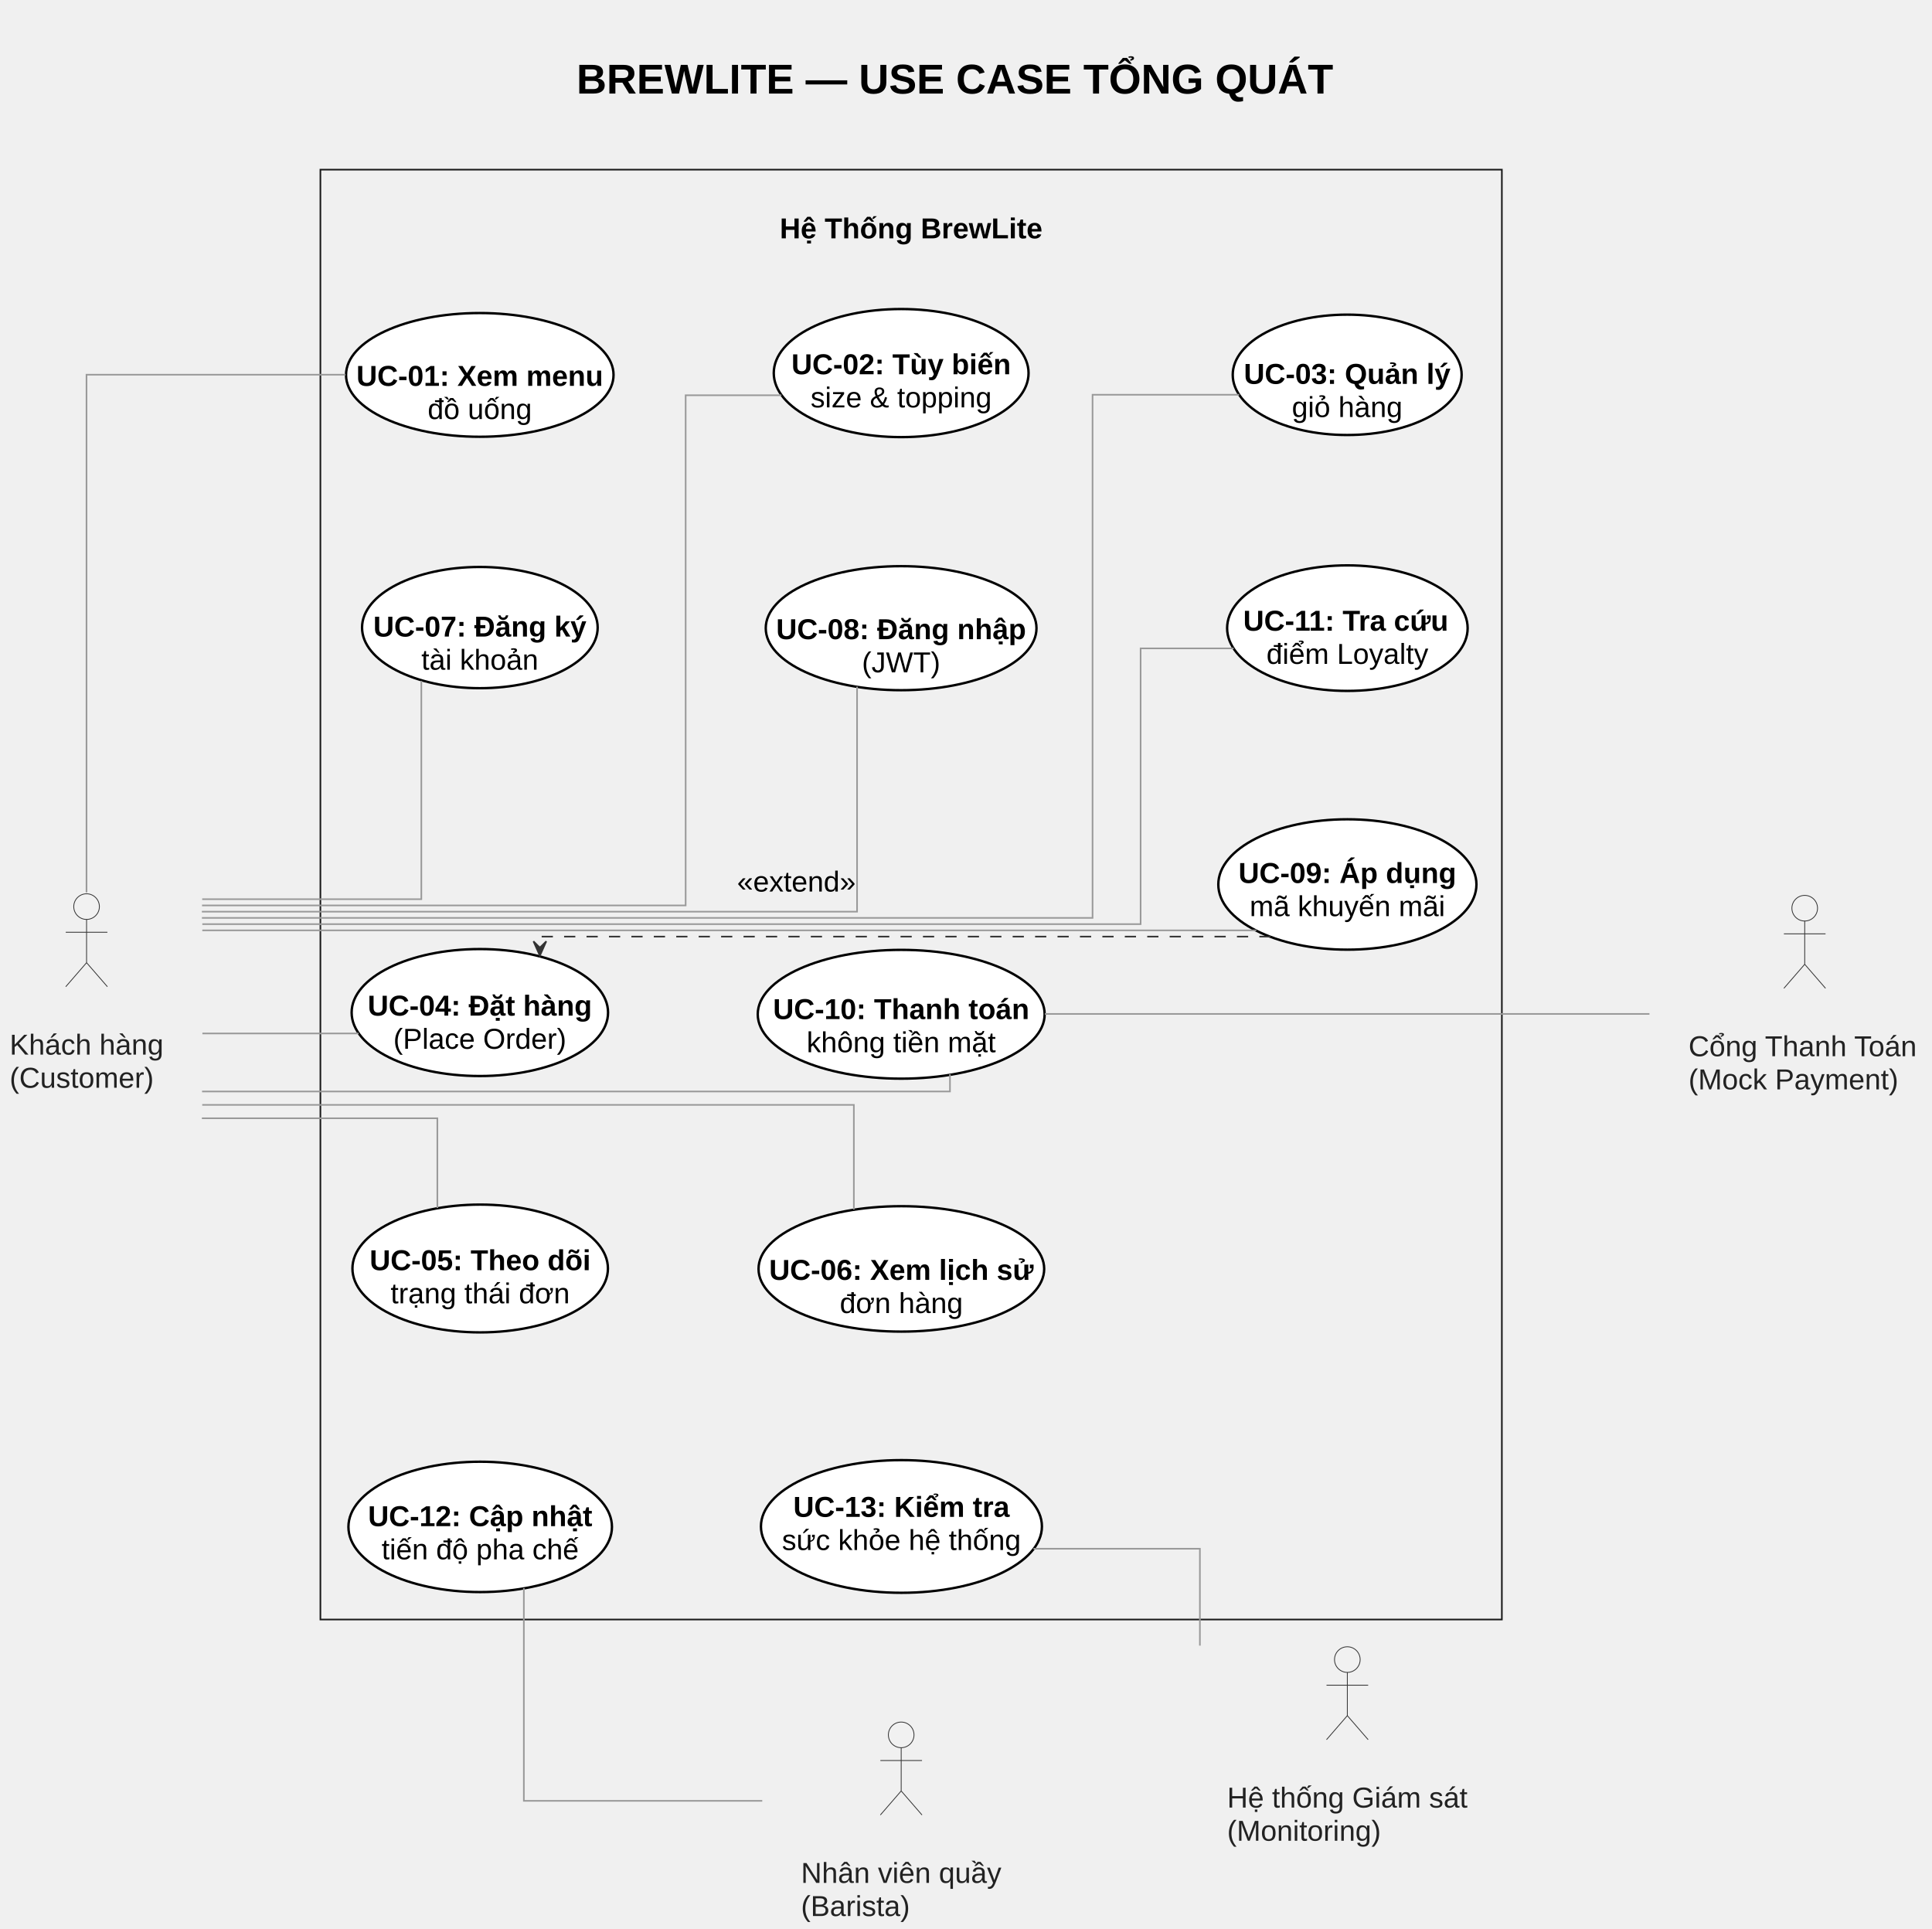
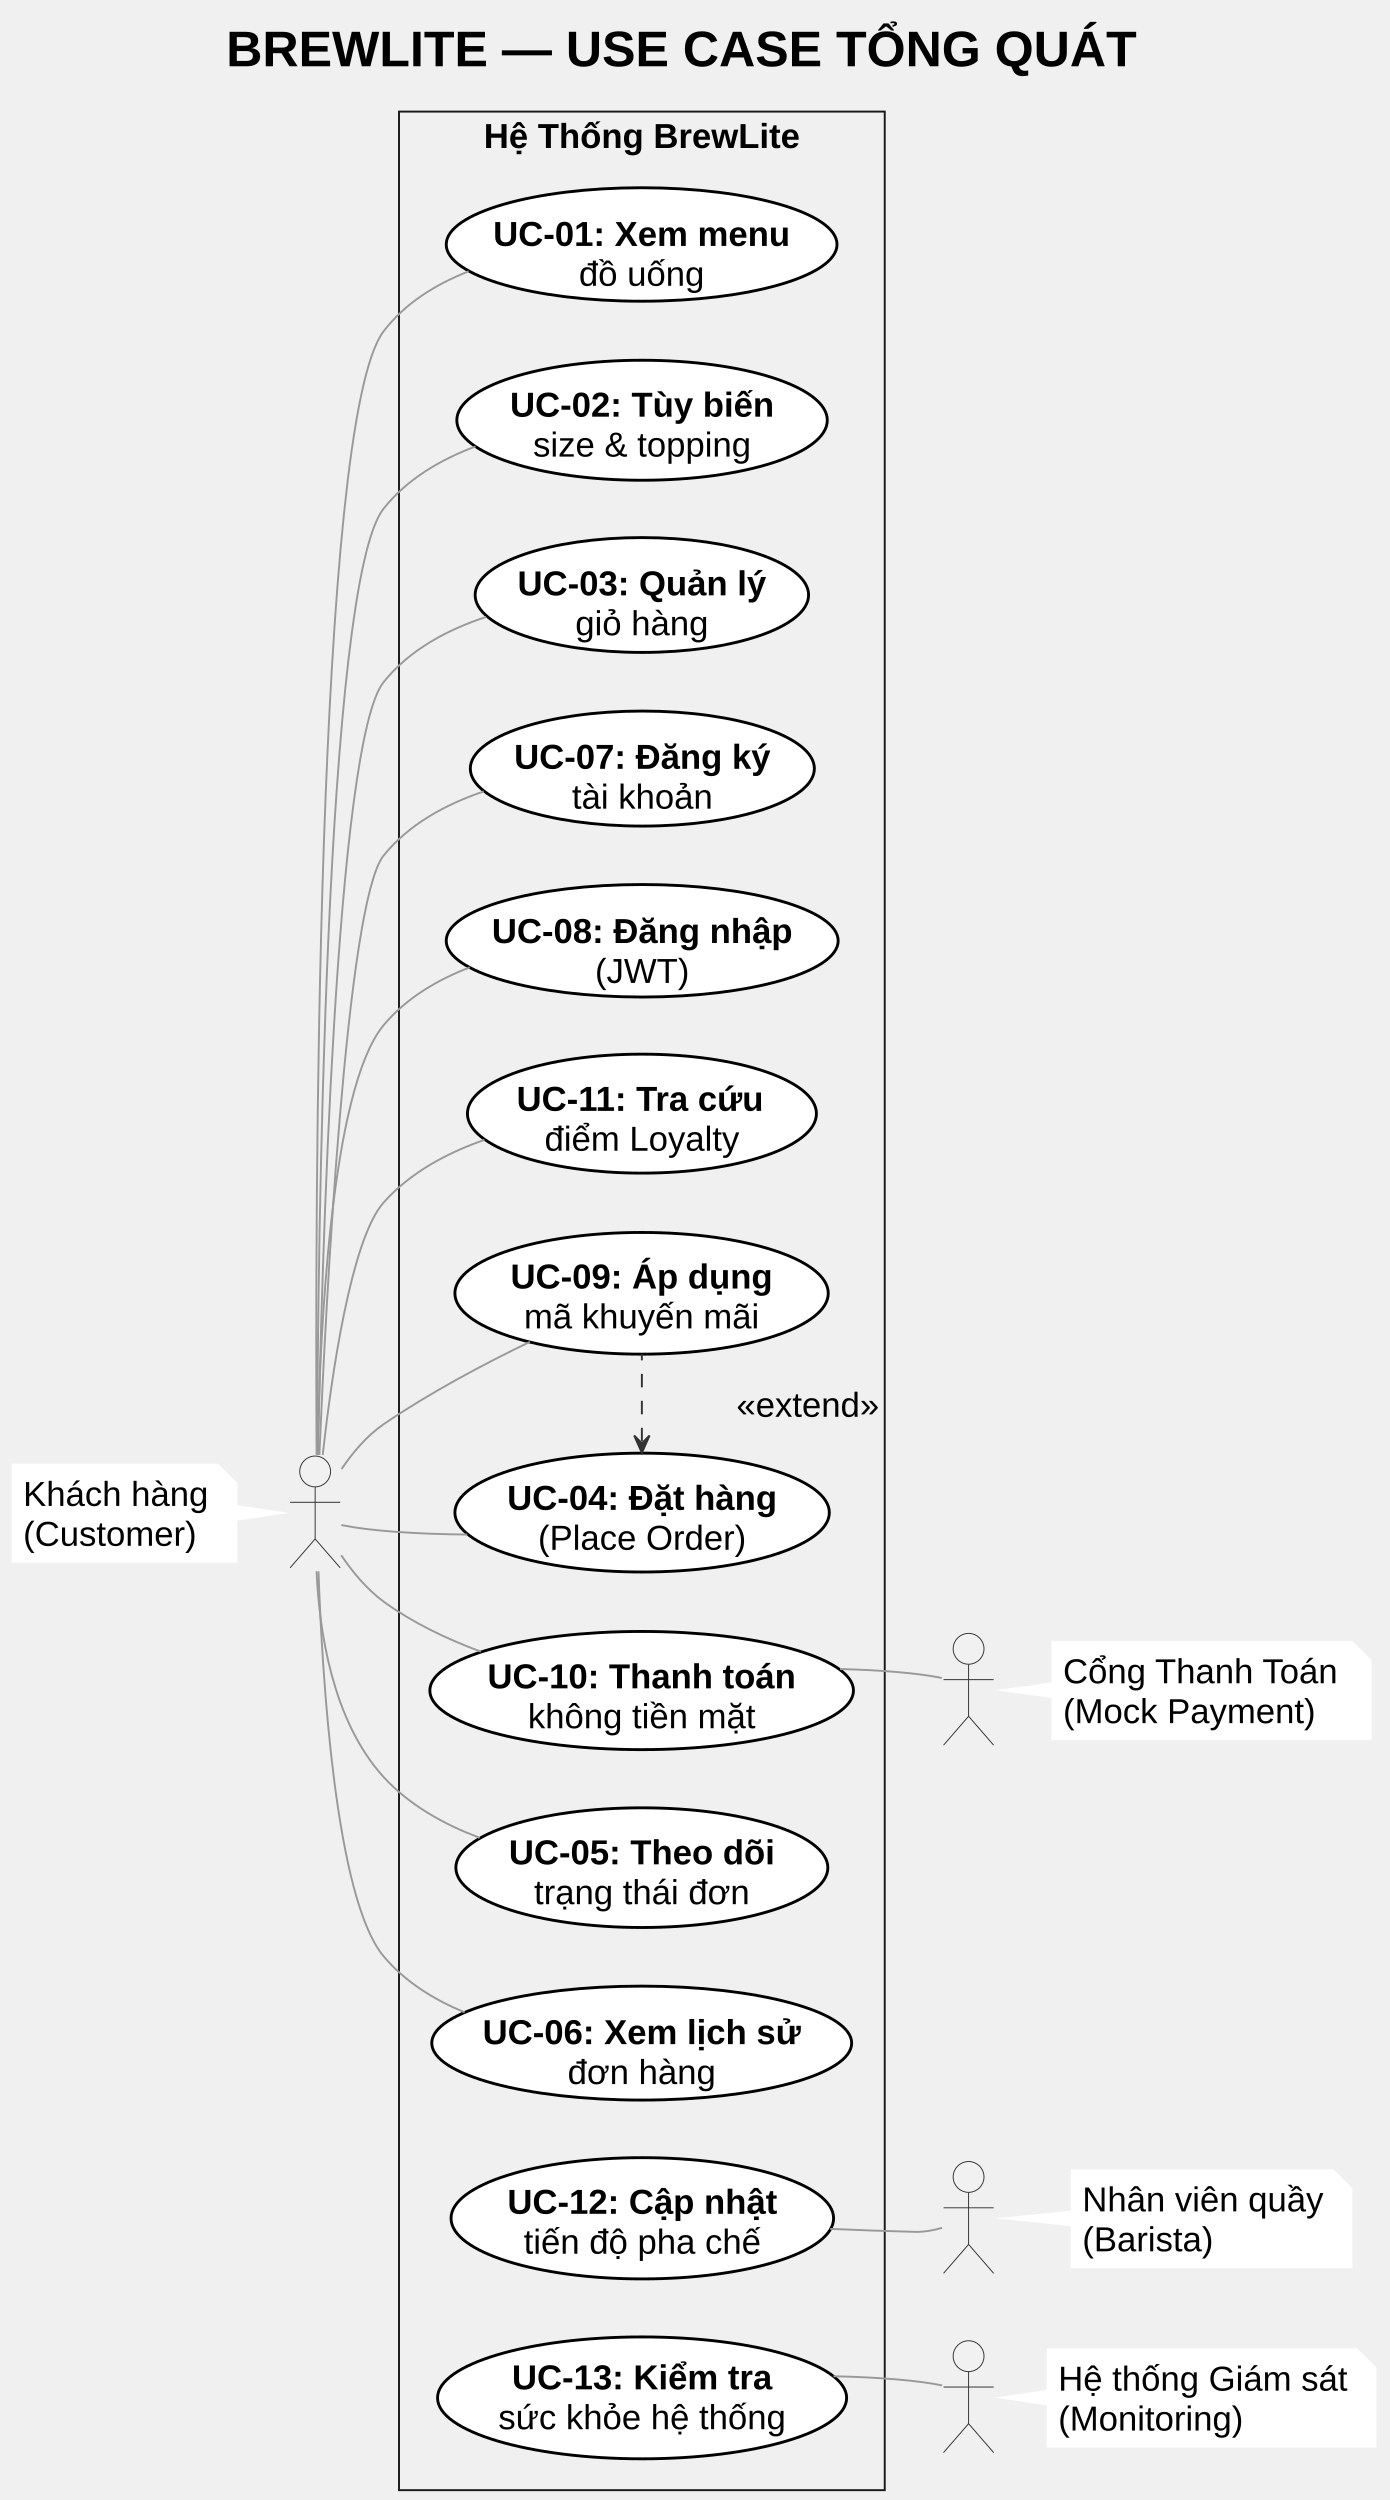
- <svg xmlns="http://www.w3.org/2000/svg" contentStyleType="text/css" data-diagram-type="DESCRIPTION" preserveAspectRatio="xMidYMid meet" version="1.1" viewBox="0 0 1206 1204" zoomAndPan="magnify">
+ <svg xmlns="http://www.w3.org/2000/svg" contentStyleType="text/css" data-diagram-type="DESCRIPTION" preserveAspectRatio="xMidYMid meet" version="1.1" viewBox="0 0 721 1297" zoomAndPan="magnify">
  <defs />
  <g>
-     <g class="title" data-source-line="29">
-       <text fill="#000000" font-family="Arial" font-size="26" font-weight="bold" lengthAdjust="spacing" textLength="472.342" x="359.878" y="58.388">BREWLITE — USE CASE TỔNG QUÁT</text>
+     <g class="title" data-source-line="33">
+       <text fill="#000000" font-family="Arial" font-size="26" font-weight="bold" lengthAdjust="spacing" textLength="472.342" x="117.366" y="34.388">BREWLITE — USE CASE TỔNG QUÁT</text>
    </g>
-     <g class="cluster" data-entity="H. Th.ng BrewLite" data-source-line="36" data-uid="ent0006" id="cluster_H. Th.ng BrewLite">
-       <rect fill="none" height="905" style="stroke:#181818;stroke-width:1;" width="737.5" x="200" y="105.897" />
-       <text fill="#000000" font-family="Arial" font-size="18" font-weight="bold" lengthAdjust="spacing" textLength="164.004" x="486.748" y="148.781">Hệ Thống BrewLite</text>
+     <g class="cluster" data-entity="H. Th.ng BrewLite" data-source-line="57" data-uid="ent0018" id="cluster_H. Th.ng BrewLite">
+       <rect fill="none" height="1234" style="stroke:#181818;stroke-width:1;" width="252" x="207" y="57.898" />
+       <text fill="#000000" font-family="Arial" font-size="18" font-weight="bold" lengthAdjust="spacing" textLength="164.004" x="250.998" y="76.781">Hệ Thống BrewLite</text>
    </g>
-     <g class="entity" data-entity="UC1" data-source-line="37" data-uid="ent0007" id="entity_UC1">
-       <ellipse cx="299.492" cy="234.013" fill="#FFFFFF" rx="83.492" ry="38.616" style="stroke:#000000;stroke-width:1.5;" />
-       <text fill="#000000" font-family="Arial" font-size="18" font-weight="bold" lengthAdjust="spacing" textLength="154.037" x="222.473" y="240.862">UC-01: Xem menu</text>
-       <text fill="#000000" font-family="Arial" font-size="18" lengthAdjust="spacing" textLength="65.065" x="266.959" y="261.56">đồ uống</text>
+     <g class="entity" data-entity="UC1" data-source-line="58" data-uid="ent0019" id="entity_UC1">
+       <ellipse cx="332.873" cy="126.835" fill="#FFFFFF" rx="101.373" ry="29.437" style="stroke:#000000;stroke-width:1.5;" />
+       <text fill="#000000" font-family="Arial" font-size="18" font-weight="bold" lengthAdjust="spacing" textLength="154.037" x="255.854" y="127.586">UC-01: Xem menu</text>
+       <text fill="#000000" font-family="Arial" font-size="18" lengthAdjust="spacing" textLength="65.065" x="300.34" y="148.284">đồ uống</text>
    </g>
-     <g class="entity" data-entity="UC2" data-source-line="38" data-uid="ent0008" id="entity_UC2">
-       <ellipse cx="562.524" cy="232.873" fill="#FFFFFF" rx="79.524" ry="39.976" style="stroke:#000000;stroke-width:1.5;" />
-       <text fill="#000000" font-family="Arial" font-size="18" font-weight="bold" lengthAdjust="spacing" textLength="137.013" x="494.018" y="233.594">UC-02: Tùy biến</text>
-       <text fill="#000000" font-family="Arial" font-size="18" lengthAdjust="spacing" textLength="113.071" x="505.989" y="254.293">size &amp; topping</text>
+     <g class="entity" data-entity="UC2" data-source-line="59" data-uid="ent0020" id="entity_UC2">
+       <ellipse cx="333.1" cy="218.026" fill="#FFFFFF" rx="96.1" ry="31.129" style="stroke:#000000;stroke-width:1.5;" />
+       <text fill="#000000" font-family="Arial" font-size="18" font-weight="bold" lengthAdjust="spacing" textLength="137.013" x="264.594" y="216.177">UC-02: Tùy biến</text>
+       <text fill="#000000" font-family="Arial" font-size="18" lengthAdjust="spacing" textLength="113.071" x="276.565" y="236.875">size &amp; topping</text>
    </g>
-     <g class="entity" data-entity="UC3" data-source-line="39" data-uid="ent0009" id="entity_UC3">
-       <ellipse cx="840.947" cy="233.963" fill="#FFFFFF" rx="71.447" ry="37.566" style="stroke:#000000;stroke-width:1.5;" />
-       <text fill="#000000" font-family="Arial" font-size="18" font-weight="bold" lengthAdjust="spacing" textLength="129.023" x="776.436" y="239.609">UC-03: Quản lý</text>
-       <text fill="#000000" font-family="Arial" font-size="18" lengthAdjust="spacing" textLength="69.064" x="806.415" y="260.308">giỏ hàng</text>
+     <g class="entity" data-entity="UC3" data-source-line="60" data-uid="ent0021" id="entity_UC3">
+       <ellipse cx="332.994" cy="308.686" fill="#FFFFFF" rx="86.494" ry="29.789" style="stroke:#000000;stroke-width:1.5;" />
+       <text fill="#000000" font-family="Arial" font-size="18" font-weight="bold" lengthAdjust="spacing" textLength="129.023" x="268.483" y="308.878">UC-03: Quản lý</text>
+       <text fill="#000000" font-family="Arial" font-size="18" lengthAdjust="spacing" textLength="69.064" x="298.462" y="329.576">giỏ hàng</text>
    </g>
-     <g class="entity" data-entity="UC7" data-source-line="41" data-uid="ent0010" id="entity_UC7">
-       <ellipse cx="299.539" cy="391.731" fill="#FFFFFF" rx="73.54" ry="37.834" style="stroke:#000000;stroke-width:1.5;" />
-       <text fill="#000000" font-family="Arial" font-size="18" font-weight="bold" lengthAdjust="spacing" textLength="133.031" x="233.024" y="397.333">UC-07: Đăng ký</text>
-       <text fill="#000000" font-family="Arial" font-size="18" lengthAdjust="spacing" textLength="73.055" x="263.012" y="418.031">tài khoản</text>
+     <g class="entity" data-entity="UC7" data-source-line="62" data-uid="ent0022" id="entity_UC7">
+       <ellipse cx="333.247" cy="398.736" fill="#FFFFFF" rx="89.247" ry="29.838" style="stroke:#000000;stroke-width:1.5;" />
+       <text fill="#000000" font-family="Arial" font-size="18" font-weight="bold" lengthAdjust="spacing" textLength="133.031" x="266.731" y="398.85">UC-07: Đăng ký</text>
+       <text fill="#000000" font-family="Arial" font-size="18" lengthAdjust="spacing" textLength="73.055" x="296.719" y="419.548">tài khoản</text>
    </g>
-     <g class="entity" data-entity="UC8" data-source-line="42" data-uid="ent0011" id="entity_UC8">
-       <ellipse cx="562.5" cy="392.111" fill="#FFFFFF" rx="84.5" ry="38.714" style="stroke:#000000;stroke-width:1.5;" />
-       <text fill="#000000" font-family="Arial" font-size="18" font-weight="bold" lengthAdjust="spacing" textLength="156.006" x="484.497" y="398.96">UC-08: Đăng nhập</text>
-       <text fill="#000000" font-family="Arial" font-size="18" lengthAdjust="spacing" textLength="48.973" x="538.014" y="419.659">(JWT)</text>
+     <g class="entity" data-entity="UC8" data-source-line="63" data-uid="ent0023" id="entity_UC8">
+       <ellipse cx="333.169" cy="488.079" fill="#FFFFFF" rx="101.669" ry="29.182" style="stroke:#000000;stroke-width:1.5;" />
+       <text fill="#000000" font-family="Arial" font-size="18" font-weight="bold" lengthAdjust="spacing" textLength="156.006" x="255.166" y="489.244">UC-08: Đăng nhập</text>
+       <text fill="#000000" font-family="Arial" font-size="18" lengthAdjust="spacing" textLength="48.973" x="308.682" y="509.942">(JWT)</text>
    </g>
-     <g class="entity" data-entity="UC11" data-source-line="43" data-uid="ent0012" id="entity_UC11">
-       <ellipse cx="841.068" cy="392.08" fill="#FFFFFF" rx="75.068" ry="39.182" style="stroke:#000000;stroke-width:1.5;" />
-       <text fill="#000000" font-family="Arial" font-size="18" font-weight="bold" lengthAdjust="spacing" textLength="130.06" x="776.038" y="393.683">UC-11: Tra cứu</text>
-       <text fill="#000000" font-family="Arial" font-size="18" lengthAdjust="spacing" textLength="101.048" x="790.544" y="414.381">điểm Loyalty</text>
+     <g class="entity" data-entity="UC11" data-source-line="64" data-uid="ent0024" id="entity_UC11">
+       <ellipse cx="333.029" cy="577.757" fill="#FFFFFF" rx="90.529" ry="30.859" style="stroke:#000000;stroke-width:1.5;" />
+       <text fill="#000000" font-family="Arial" font-size="18" font-weight="bold" lengthAdjust="spacing" textLength="130.06" x="267.998" y="576.308">UC-11: Tra cứu</text>
+       <text fill="#000000" font-family="Arial" font-size="18" lengthAdjust="spacing" textLength="101.048" x="282.505" y="597.006">điểm Loyalty</text>
    </g>
-     <g class="entity" data-entity="UC4" data-source-line="45" data-uid="ent0013" id="entity_UC4">
-       <ellipse cx="299.53" cy="632.025" fill="#FFFFFF" rx="80.03" ry="39.627" style="stroke:#000000;stroke-width:1.5;" />
-       <text fill="#000000" font-family="Arial" font-size="18" font-weight="bold" lengthAdjust="spacing" textLength="140.01" x="229.526" y="633.94">UC-04: Đặt hàng</text>
-       <text fill="#000000" font-family="Arial" font-size="18" lengthAdjust="spacing" textLength="108.026" x="245.517" y="654.639">(Place Order)</text>
+     <g class="entity" data-entity="UC4" data-source-line="66" data-uid="ent0025" id="entity_UC4">
+       <ellipse cx="333.127" cy="784.728" fill="#FFFFFF" rx="97.127" ry="30.83" style="stroke:#000000;stroke-width:1.5;" />
+       <text fill="#000000" font-family="Arial" font-size="18" font-weight="bold" lengthAdjust="spacing" textLength="140.01" x="263.122" y="783.322">UC-04: Đặt hàng</text>
+       <text fill="#000000" font-family="Arial" font-size="18" lengthAdjust="spacing" textLength="108.026" x="279.114" y="804.02">(Place Order)</text>
    </g>
-     <g class="entity" data-entity="UC9" data-source-line="46" data-uid="ent0014" id="entity_UC9">
-       <ellipse cx="841.063" cy="552.085" fill="#FFFFFF" rx="80.563" ry="40.687" style="stroke:#000000;stroke-width:1.5;" />
-       <text fill="#000000" font-family="Arial" font-size="18" font-weight="bold" lengthAdjust="spacing" textLength="135.984" x="773.071" y="551.147">UC-09: Áp dụng</text>
-       <text fill="#000000" font-family="Arial" font-size="18" lengthAdjust="spacing" textLength="122.054" x="780.036" y="571.846">mã khuyến mãi</text>
+     <g class="entity" data-entity="UC9" data-source-line="67" data-uid="ent0026" id="entity_UC9">
+       <ellipse cx="332.848" cy="670.967" fill="#FFFFFF" rx="96.848" ry="31.569" style="stroke:#000000;stroke-width:1.5;" />
+       <text fill="#000000" font-family="Arial" font-size="18" font-weight="bold" lengthAdjust="spacing" textLength="135.984" x="264.856" y="668.473">UC-09: Áp dụng</text>
+       <text fill="#000000" font-family="Arial" font-size="18" lengthAdjust="spacing" textLength="122.054" x="271.821" y="689.171">mã khuyến mãi</text>
    </g>
-     <g class="entity" data-entity="UC10" data-source-line="47" data-uid="ent0015" id="entity_UC10">
-       <ellipse cx="562.548" cy="633.096" fill="#FFFFFF" rx="89.548" ry="40.198" style="stroke:#000000;stroke-width:1.5;" />
-       <text fill="#000000" font-family="Arial" font-size="18" font-weight="bold" lengthAdjust="spacing" textLength="159.996" x="482.55" y="636.098">UC-10: Thanh toán</text>
-       <text fill="#000000" font-family="Arial" font-size="18" lengthAdjust="spacing" textLength="118.072" x="503.512" y="656.797">không tiền mặt</text>
+     <g class="entity" data-entity="UC10" data-source-line="68" data-uid="ent0027" id="entity_UC10">
+       <ellipse cx="332.888" cy="877.053" fill="#FFFFFF" rx="109.888" ry="30.656" style="stroke:#000000;stroke-width:1.5;" />
+       <text fill="#000000" font-family="Arial" font-size="18" font-weight="bold" lengthAdjust="spacing" textLength="159.996" x="252.89" y="875.91">UC-10: Thanh toán</text>
+       <text fill="#000000" font-family="Arial" font-size="18" lengthAdjust="spacing" textLength="118.072" x="273.852" y="896.608">không tiền mặt</text>
    </g>
-     <g class="entity" data-entity="UC5" data-source-line="48" data-uid="ent0016" id="entity_UC5">
-       <ellipse cx="299.741" cy="791.782" fill="#FFFFFF" rx="79.741" ry="39.884" style="stroke:#000000;stroke-width:1.5;" />
-       <text fill="#000000" font-family="Arial" font-size="18" font-weight="bold" lengthAdjust="spacing" textLength="137.997" x="230.743" y="792.835">UC-05: Theo dõi</text>
-       <text fill="#000000" font-family="Arial" font-size="18" lengthAdjust="spacing" textLength="111.876" x="243.803" y="813.533">trạng thái đơn</text>
+     <g class="entity" data-entity="UC5" data-source-line="69" data-uid="ent0028" id="entity_UC5">
+       <ellipse cx="332.992" cy="968.943" fill="#FFFFFF" rx="96.492" ry="31.046" style="stroke:#000000;stroke-width:1.5;" />
+       <text fill="#000000" font-family="Arial" font-size="18" font-weight="bold" lengthAdjust="spacing" textLength="137.997" x="263.993" y="967.217">UC-05: Theo dõi</text>
+       <text fill="#000000" font-family="Arial" font-size="18" lengthAdjust="spacing" textLength="111.876" x="277.054" y="987.915">trạng thái đơn</text>
    </g>
-     <g class="entity" data-entity="UC6" data-source-line="49" data-uid="ent0017" id="entity_UC6">
-       <ellipse cx="562.65" cy="792.04" fill="#FFFFFF" rx="89.15" ry="39.143" style="stroke:#000000;stroke-width:1.5;" />
-       <text fill="#000000" font-family="Arial" font-size="18" font-weight="bold" lengthAdjust="spacing" textLength="165.085" x="480.107" y="798.889">UC-06: Xem lịch sử</text>
-       <text fill="#000000" font-family="Arial" font-size="18" lengthAdjust="spacing" textLength="76.869" x="524.215" y="819.588">đơn hàng</text>
+     <g class="entity" data-entity="UC6" data-source-line="70" data-uid="ent0029" id="entity_UC6">
+       <ellipse cx="332.923" cy="1059.959" fill="#FFFFFF" rx="108.923" ry="29.561" style="stroke:#000000;stroke-width:1.5;" />
+       <text fill="#000000" font-family="Arial" font-size="18" font-weight="bold" lengthAdjust="spacing" textLength="165.085" x="250.381" y="1060.511">UC-06: Xem lịch sử</text>
+       <text fill="#000000" font-family="Arial" font-size="18" lengthAdjust="spacing" textLength="76.869" x="294.488" y="1081.209">đơn hàng</text>
    </g>
-     <g class="entity" data-entity="UC12" data-source-line="51" data-uid="ent0018" id="entity_UC12">
-       <ellipse cx="299.748" cy="953.079" fill="#FFFFFF" rx="82.248" ry="40.681" style="stroke:#000000;stroke-width:1.5;" />
-       <text fill="#000000" font-family="Arial" font-size="18" font-weight="bold" lengthAdjust="spacing" textLength="140.01" x="229.743" y="952.616">UC-12: Cập nhật</text>
-       <text fill="#000000" font-family="Arial" font-size="18" lengthAdjust="spacing" textLength="123.1" x="238.198" y="973.315">tiến độ pha chế</text>
+     <g class="entity" data-entity="UC12" data-source-line="72" data-uid="ent0030" id="entity_UC12">
+       <ellipse cx="333.234" cy="1150.851" fill="#FFFFFF" rx="99.234" ry="31.453" style="stroke:#000000;stroke-width:1.5;" />
+       <text fill="#000000" font-family="Arial" font-size="18" font-weight="bold" lengthAdjust="spacing" textLength="140.01" x="263.229" y="1148.525">UC-12: Cập nhật</text>
+       <text fill="#000000" font-family="Arial" font-size="18" lengthAdjust="spacing" textLength="123.1" x="271.684" y="1169.224">tiến độ pha chế</text>
    </g>
-     <g class="entity" data-entity="UC13" data-source-line="52" data-uid="ent0019" id="entity_UC13">
-       <ellipse cx="562.698" cy="952.803" fill="#FFFFFF" rx="87.698" ry="41.406" style="stroke:#000000;stroke-width:1.5;" />
-       <text fill="#000000" font-family="Arial" font-size="18" font-weight="bold" lengthAdjust="spacing" textLength="135.035" x="495.181" y="946.813">UC-13: Kiểm tra</text>
-       <text fill="#000000" font-family="Arial" font-size="18" lengthAdjust="spacing" textLength="149.15" x="488.123" y="967.511">sức khỏe hệ thống</text>
+     <g class="entity" data-entity="UC13" data-source-line="73" data-uid="ent0031" id="entity_UC13">
+       <ellipse cx="333.115" cy="1244.017" fill="#FFFFFF" rx="106.115" ry="31.62" style="stroke:#000000;stroke-width:1.5;" />
+       <text fill="#000000" font-family="Arial" font-size="18" font-weight="bold" lengthAdjust="spacing" textLength="135.035" x="265.598" y="1239.584">UC-13: Kiểm tra</text>
+       <text fill="#000000" font-family="Arial" font-size="18" lengthAdjust="spacing" textLength="149.15" x="258.54" y="1260.282">sức khỏe hệ thống</text>
    </g>
-     <g class="entity" data-entity="Customer" data-source-line="31" data-uid="ent0002" id="entity_Customer">
-       <ellipse cx="54.041" cy="565.898" fill="#F1F1F1" rx="8" ry="8" style="stroke:#333333;stroke-width:0.5;" />
-       <path d="M54.041,573.898 L54.041,600.898 M41.041,581.898 L67.041,581.898 M54.041,600.898 L41.041,615.898 M54.041,600.898 L67.041,615.898" fill="none" style="stroke:#333333;stroke-width:0.5;" />
-       <text fill="#222222" font-family="Arial" font-size="18" lengthAdjust="spacing" textLength="96.082" x="6" y="658.281">Khách hàng</text>
-       <text fill="#222222" font-family="Arial" font-size="18" lengthAdjust="spacing" textLength="90.009" x="6" y="678.98">(Customer)</text>
+     <g class="entity" data-entity="Customer" data-source-line="36" data-uid="ent0002" id="entity_Customer">
+       <ellipse cx="163.5" cy="763.398" fill="#F1F1F1" rx="8" ry="8" style="stroke:#333333;stroke-width:0.5;" />
+       <path d="M163.5,771.398 L163.5,798.398 M150.5,779.398 L176.5,779.398 M163.5,798.398 L150.5,813.398 M163.5,798.398 L176.5,813.398" fill="none" style="stroke:#333333;stroke-width:0.5;" />
    </g>
-     <g class="entity" data-entity="Barista" data-source-line="32" data-uid="ent0003" id="entity_Barista">
-       <ellipse cx="562.543" cy="1082.898" fill="#F1F1F1" rx="8" ry="8" style="stroke:#333333;stroke-width:0.5;" />
-       <path d="M562.543,1090.898 L562.543,1117.898 M549.543,1098.898 L575.543,1098.898 M562.543,1117.898 L549.543,1132.898 M562.543,1117.898 L575.543,1132.898" fill="none" style="stroke:#333333;stroke-width:0.5;" />
-       <text fill="#222222" font-family="Arial" font-size="18" lengthAdjust="spacing" textLength="125.086" x="500" y="1175.281">Nhân viên quầy</text>
-       <text fill="#222222" font-family="Arial" font-size="18" lengthAdjust="spacing" textLength="68.01" x="500" y="1195.979">(Barista)</text>
+     <g class="entity" data-entity="GMN3" data-source-line="38" data-uid="ent0004" id="entity_GMN3">
+       <path d="M6,759.398 L6,810.794 A0,0 0 0 0 6,810.794 L123.082,810.794 A0,0 0 0 0 123.082,810.794 L123.082,788.898 L149.92,784.898 L123.082,780.898 L123.082,769.398 L113.082,759.398 L6,759.398 A0,0 0 0 0 6,759.398" fill="#FFFFFF" style="stroke:none;stroke-width:0.5;" />
+       <path d="M113.082,759.398 L113.082,769.398 L123.082,769.398 L113.082,759.398" fill="#FFFFFF" style="stroke:none;stroke-width:0.5;" />
+       <text fill="#000000" font-family="Arial" font-size="18" lengthAdjust="spacing" textLength="96.082" x="12" y="781.281">Khách hàng</text>
+       <text fill="#000000" font-family="Arial" font-size="18" lengthAdjust="spacing" textLength="90.009" x="12" y="801.98">(Customer)</text>
    </g>
-     <g class="entity" data-entity="PaymentGateway" data-source-line="33" data-uid="ent0004" id="entity_PaymentGateway">
-       <ellipse cx="1126.549" cy="566.898" fill="#F1F1F1" rx="8" ry="8" style="stroke:#333333;stroke-width:0.5;" />
-       <path d="M1126.549,574.898 L1126.549,601.898 M1113.549,582.898 L1139.549,582.898 M1126.549,601.898 L1113.549,616.898 M1126.549,601.898 L1139.549,616.898" fill="none" style="stroke:#333333;stroke-width:0.5;" />
-       <text fill="#222222" font-family="Arial" font-size="18" lengthAdjust="spacing" textLength="145.099" x="1054" y="659.281">Cổng Thanh Toán</text>
-       <text fill="#222222" font-family="Arial" font-size="18" lengthAdjust="spacing" textLength="131.027" x="1054" y="679.98">(Mock Payment)</text>
+     <g class="entity" data-entity="Barista" data-source-line="41" data-uid="ent0006" id="entity_Barista">
+       <ellipse cx="502.5" cy="1129.398" fill="#F1F1F1" rx="8" ry="8" style="stroke:#333333;stroke-width:0.5;" />
+       <path d="M502.5,1137.398 L502.5,1164.398 M489.5,1145.398 L515.5,1145.398 M502.5,1164.398 L489.5,1179.398 M502.5,1164.398 L515.5,1179.398" fill="none" style="stroke:#333333;stroke-width:0.5;" />
    </g>
-     <g class="entity" data-entity="Monitor" data-source-line="34" data-uid="ent0005" id="entity_Monitor">
-       <ellipse cx="841.037" cy="1035.898" fill="#F1F1F1" rx="8" ry="8" style="stroke:#333333;stroke-width:0.5;" />
-       <path d="M841.037,1043.898 L841.037,1070.898 M828.037,1051.898 L854.037,1051.898 M841.037,1070.898 L828.037,1085.898 M841.037,1070.898 L854.037,1085.898" fill="none" style="stroke:#333333;stroke-width:0.5;" />
-       <text fill="#222222" font-family="Arial" font-size="18" lengthAdjust="spacing" textLength="150.073" x="766" y="1128.281">Hệ thống Giám sát</text>
-       <text fill="#222222" font-family="Arial" font-size="18" lengthAdjust="spacing" textLength="96.029" x="766" y="1148.979">(Monitoring)</text>
+     <g class="entity" data-entity="GMN7" data-source-line="43" data-uid="ent0008" id="entity_GMN7">
+       <path d="M555.5,1125.398 L555.5,1146.898 L516.3,1150.898 L555.5,1154.898 L555.5,1176.794 A0,0 0 0 0 555.5,1176.794 L701.586,1176.794 A0,0 0 0 0 701.586,1176.794 L701.586,1135.398 L691.586,1125.398 L555.5,1125.398 A0,0 0 0 0 555.5,1125.398" fill="#FFFFFF" style="stroke:none;stroke-width:0.5;" />
+       <path d="M691.586,1125.398 L691.586,1135.398 L701.586,1135.398 L691.586,1125.398" fill="#FFFFFF" style="stroke:none;stroke-width:0.5;" />
+       <text fill="#000000" font-family="Arial" font-size="18" lengthAdjust="spacing" textLength="125.086" x="561.5" y="1147.281">Nhân viên quầy</text>
+       <text fill="#000000" font-family="Arial" font-size="18" lengthAdjust="spacing" textLength="68.01" x="561.5" y="1167.979">(Barista)</text>
    </g>
-     <g class="link" data-entity-1="Customer" data-entity-2="UC1" data-source-line="72" data-uid="lnk40" id="link_Customer_UC1">
-       <path d="M54,557.038 C54,441.748 54,233.898 54,233.898 C54,233.898 144.58,233.898 215.7,233.898" fill="none" id="Customer-UC1" style="stroke:#999999;stroke-width:1;" />
+     <g class="entity" data-entity="PaymentGateway" data-source-line="46" data-uid="ent0010" id="entity_PaymentGateway">
+       <ellipse cx="502.5" cy="855.398" fill="#F1F1F1" rx="8" ry="8" style="stroke:#333333;stroke-width:0.5;" />
+       <path d="M502.5,863.398 L502.5,890.398 M489.5,871.398 L515.5,871.398 M502.5,890.398 L489.5,905.398 M502.5,890.398 L515.5,905.398" fill="none" style="stroke:#333333;stroke-width:0.5;" />
    </g>
-     <g class="link" data-entity-1="Customer" data-entity-2="UC2" data-source-line="73" data-uid="lnk41" id="link_Customer_UC2">
-       <path d="M126.11,565.178 C234.79,565.178 428,565.178 428,565.178 C428,565.178 428,246.727 428,246.727 C428,246.727 456.82,246.727 487.78,246.727" fill="none" id="Customer-UC2" style="stroke:#999999;stroke-width:1;" />
+     <g class="entity" data-entity="GMN11" data-source-line="48" data-uid="ent0012" id="entity_GMN11">
+       <path d="M545.5,851.398 L545.5,872.898 L516.3,876.898 L545.5,880.898 L545.5,902.794 A0,0 0 0 0 545.5,902.794 L711.599,902.794 A0,0 0 0 0 711.599,902.794 L711.599,861.398 L701.599,851.398 L545.5,851.398 A0,0 0 0 0 545.5,851.398" fill="#FFFFFF" style="stroke:none;stroke-width:0.5;" />
+       <path d="M701.599,851.398 L701.599,861.398 L711.599,861.398 L701.599,851.398" fill="#FFFFFF" style="stroke:none;stroke-width:0.5;" />
+       <text fill="#000000" font-family="Arial" font-size="18" lengthAdjust="spacing" textLength="145.099" x="551.5" y="873.281">Cổng Thanh Toán</text>
+       <text fill="#000000" font-family="Arial" font-size="18" lengthAdjust="spacing" textLength="131.027" x="551.5" y="893.98">(Mock Payment)</text>
    </g>
-     <g class="link" data-entity-1="Customer" data-entity-2="UC3" data-source-line="74" data-uid="lnk42" id="link_Customer_UC3">
-       <path d="M126.04,572.957 C290.99,572.957 682,572.957 682,572.957 C682,572.957 682,246.398 682,246.398 C682,246.398 730.23,246.398 773.57,246.398" fill="none" id="Customer-UC3" style="stroke:#999999;stroke-width:1;" />
+     <g class="entity" data-entity="Monitor" data-source-line="51" data-uid="ent0014" id="entity_Monitor">
+       <ellipse cx="502.5" cy="1222.398" fill="#F1F1F1" rx="8" ry="8" style="stroke:#333333;stroke-width:0.5;" />
+       <path d="M502.5,1230.398 L502.5,1257.398 M489.5,1238.398 L515.5,1238.398 M502.5,1257.398 L489.5,1272.398 M502.5,1257.398 L515.5,1272.398" fill="none" style="stroke:#333333;stroke-width:0.5;" />
    </g>
-     <g class="link" data-entity-1="Customer" data-entity-2="UC7" data-source-line="75" data-uid="lnk43" id="link_Customer_UC7">
-       <path d="M126.22,561.288 C186.63,561.288 263,561.288 263,561.288 C263,561.288 263,474.257 263,424.957" fill="none" id="Customer-UC7" style="stroke:#999999;stroke-width:1;" />
+     <g class="entity" data-entity="GMN15" data-source-line="53" data-uid="ent0016" id="entity_GMN15">
+       <path d="M543,1218.398 L543,1239.898 L516.3,1243.898 L543,1247.898 L543,1269.794 A0,0 0 0 0 543,1269.794 L714.073,1269.794 A0,0 0 0 0 714.073,1269.794 L714.073,1228.398 L704.073,1218.398 L543,1218.398 A0,0 0 0 0 543,1218.398" fill="#FFFFFF" style="stroke:none;stroke-width:0.5;" />
+       <path d="M704.073,1218.398 L704.073,1228.398 L714.073,1228.398 L704.073,1218.398" fill="#FFFFFF" style="stroke:none;stroke-width:0.5;" />
+       <text fill="#000000" font-family="Arial" font-size="18" lengthAdjust="spacing" textLength="150.073" x="549" y="1240.281">Hệ thống Giám sát</text>
+       <text fill="#000000" font-family="Arial" font-size="18" lengthAdjust="spacing" textLength="96.029" x="549" y="1260.979">(Monitoring)</text>
    </g>
-     <g class="link" data-entity-1="Customer" data-entity-2="UC8" data-source-line="76" data-uid="lnk44" id="link_Customer_UC8">
-       <path d="M126.01,569.067 C260.19,569.067 535,569.067 535,569.067 C535,569.067 535,480.498 535,428.608" fill="none" id="Customer-UC8" style="stroke:#999999;stroke-width:1;" />
+     <g class="link" data-entity-1="UC4" data-entity-2="UC9" data-source-line="105" data-uid="lnk68" id="link_UC4_UC9">
+       <path d="M333,747.747 C333,731.798 333,718.408 333,702.408" fill="none" id="UC4-backto-UC9-1" style="stroke:#333333;stroke-width:1;stroke-dasharray:7,7;" />
+       <polygon fill="#333333" points="333,753.747,337,744.747,333,748.747,329,744.747,333,753.747" style="stroke:#333333;stroke-width:1;" />
+       <text fill="#000000" font-family="Arial" font-size="18" lengthAdjust="spacing" textLength="74.065" x="382.039" y="735.031">«extend»</text>
    </g>
-     <g class="link" data-entity-1="Customer" data-entity-2="UC4" data-source-line="77" data-uid="lnk45" id="link_Customer_UC4">
-       <path d="M126.33,645.067 C157.02,645.067 192.8,645.067 223.85,645.067" fill="none" id="Customer-UC4" style="stroke:#999999;stroke-width:1;" />
+     <g class="link" data-entity-1="Customer" data-entity-2="UC1" data-source-line="91" data-uid="lnk56" id="link_Customer_UC1">
+       <path d="M164.25,754.707 C163.54,637.737 163.5,218.558 199,171.898 C210.07,157.347 226.07,147.458 243.16,140.757" fill="none" id="Customer-UC1" style="stroke:#999999;stroke-width:1;" />
    </g>
-     <g class="link" data-entity-1="Customer" data-entity-2="UC5" data-source-line="78" data-uid="lnk46" id="link_Customer_UC5">
-       <path d="M126.01,698.018 C189.84,698.018 273,698.018 273,698.018 C273,698.018 273,727.928 273,753.987" fill="none" id="Customer-UC5" style="stroke:#999999;stroke-width:1;" />
+     <g class="link" data-entity-1="Customer" data-entity-2="UC2" data-source-line="92" data-uid="lnk57" id="link_Customer_UC2">
+       <path d="M164.54,754.628 C164.92,649.197 168.52,302.418 199,263.897 C211.05,248.667 228.44,238.458 246.7,231.618" fill="none" id="Customer-UC2" style="stroke:#999999;stroke-width:1;" />
    </g>
-     <g class="link" data-entity-1="Customer" data-entity-2="UC6" data-source-line="79" data-uid="lnk47" id="link_Customer_UC6">
-       <path d="M126.23,689.648 C260.04,689.648 533,689.648 533,689.648 C533,689.648 533,725.697 533,754.987" fill="none" id="Customer-UC6" style="stroke:#999999;stroke-width:1;" />
+     <g class="link" data-entity-1="Customer" data-entity-2="UC3" data-source-line="93" data-uid="lnk58" id="link_Customer_UC3">
+       <path d="M164.99,754.827 C166.77,662.117 174.12,385.127 199,353.897 C212.29,337.217 232.03,326.678 252.26,320.038" fill="none" id="Customer-UC3" style="stroke:#999999;stroke-width:1;" />
    </g>
-     <g class="link" data-entity-1="Customer" data-entity-2="UC9" data-source-line="80" data-uid="lnk48" id="link_Customer_UC9">
-       <path d="M126.28,580.727 C281.5,580.727 644,580.727 784.22,580.727" fill="none" id="Customer-UC9" style="stroke:#999999;stroke-width:1;" />
+     <g class="link" data-entity-1="Customer" data-entity-2="UC7" data-source-line="94" data-uid="lnk59" id="link_Customer_UC7">
+       <path d="M165.69,754.837 C169.05,676.038 179.7,467.887 199,443.897 C212.07,427.658 231.24,417.248 250.98,410.587" fill="none" id="Customer-UC7" style="stroke:#999999;stroke-width:1;" />
    </g>
-     <g class="link" data-entity-1="Customer" data-entity-2="UC10" data-source-line="81" data-uid="lnk49" id="link_Customer_UC10">
-       <path d="M126.13,681.278 C273.01,681.278 593,681.278 593,681.278 C593,681.278 593,676.778 593,670.538" fill="none" id="Customer-UC10" style="stroke:#999999;stroke-width:1;" />
+     <g class="link" data-entity-1="Customer" data-entity-2="UC8" data-source-line="95" data-uid="lnk60" id="link_Customer_UC8">
+       <path d="M164.73,754.768 C165.79,695.197 171.3,565.227 199,531.898 C210.58,517.967 226.69,508.408 243.7,501.877" fill="none" id="Customer-UC8" style="stroke:#999999;stroke-width:1;" />
    </g>
-     <g class="link" data-entity-1="Customer" data-entity-2="UC11" data-source-line="82" data-uid="lnk50" id="link_Customer_UC11">
-       <path d="M126.3,576.837 C297.23,576.837 712,576.837 712,576.837 C712,576.837 712,404.728 712,404.728 C712,404.728 740.11,404.728 770.08,404.728" fill="none" id="Customer-UC11" style="stroke:#999999;stroke-width:1;" />
+     <g class="link" data-entity-1="Customer" data-entity-2="UC4" data-source-line="96" data-uid="lnk61" id="link_Customer_UC4">
+       <path d="M177.09,791.188 C191.55,794.258 216.6,795.908 242.41,796.128" fill="none" id="Customer-UC4" style="stroke:#999999;stroke-width:1;" />
    </g>
-     <g class="link" data-entity-1="UC9" data-entity-2="UC4" data-source-line="85" data-uid="lnk51" id="link_UC9_UC4">
-       <path d="M793.13,584.617 C667.32,584.617 337,584.617 337,584.617 C337,584.617 337,583.707 337,590.548" fill="none" id="UC9-to-UC4" style="stroke:#333333;stroke-width:1;stroke-dasharray:7,7;" />
-       <polygon fill="#333333" points="337,596.548,341,587.548,337,591.548,333,587.548,337,596.548" style="stroke:#333333;stroke-width:1;" />
-       <text fill="#000000" font-family="Arial" font-size="18" lengthAdjust="spacing" textLength="74.065" x="460.1" y="556.501">«extend»</text>
+     <g class="link" data-entity-1="Customer" data-entity-2="UC5" data-source-line="97" data-uid="lnk62" id="link_Customer_UC5">
+       <path d="M164.23,815.148 C165.57,845.758 172.32,892.617 199,921.898 C212.28,936.467 230.36,946.528 248.9,953.467" fill="none" id="Customer-UC5" style="stroke:#999999;stroke-width:1;" />
    </g>
-     <g class="link" data-entity-1="UC13" data-entity-2="Monitor" data-source-line="95" data-uid="lnk58" id="link_UC13_Monitor">
-       <path d="M645.12,966.727 C695,966.727 749,966.727 749,966.727 C749,966.727 749,995.938 749,1027.197" fill="none" id="UC13-Monitor" style="stroke:#999999;stroke-width:1;" />
+     <g class="link" data-entity-1="Customer" data-entity-2="UC6" data-source-line="98" data-uid="lnk63" id="link_Customer_UC6">
+       <path d="M165.23,815.258 C167.16,870.658 174.13,985.168 199,1014.898 C210.03,1028.078 225.07,1037.408 241.08,1044.017" fill="none" id="Customer-UC6" style="stroke:#999999;stroke-width:1;" />
    </g>
-     <g class="link" data-entity-1="Barista" data-entity-2="UC12" data-source-line="94" data-uid="lnk57" id="link_Barista_UC12">
-       <path d="M475.81,1124.068 C408.66,1124.068 327,1124.068 327,1124.068 C327,1124.068 327,1041.777 327,991.308" fill="none" id="Barista-UC12" style="stroke:#999999;stroke-width:1;" />
+     <g class="link" data-entity-1="Customer" data-entity-2="UC9" data-source-line="99" data-uid="lnk64" id="link_Customer_UC9">
+       <path d="M177.16,762.178 C182.85,753.778 190.26,744.867 199,738.898 C222.66,722.727 250.67,707.847 274.87,696.158" fill="none" id="Customer-UC9" style="stroke:#999999;stroke-width:1;" />
    </g>
-     <g class="link" data-entity-1="UC10" data-entity-2="PaymentGateway" data-source-line="93" data-uid="lnk56" id="link_UC10_PaymentGateway">
-       <path d="M652.18,632.898 C755.21,632.898 923.66,632.898 1029.63,632.898" fill="none" id="UC10-PaymentGateway" style="stroke:#999999;stroke-width:1;" />
+     <g class="link" data-entity-1="Customer" data-entity-2="UC10" data-source-line="100" data-uid="lnk65" id="link_Customer_UC10">
+       <path d="M177.03,806.878 C182.79,815.367 190.29,824.548 199,830.898 C214,841.837 231.82,850.337 249.46,856.878" fill="none" id="Customer-UC10" style="stroke:#999999;stroke-width:1;" />
+     </g>
+     <g class="link" data-entity-1="Customer" data-entity-2="UC11" data-source-line="101" data-uid="lnk66" id="link_Customer_UC11">
+       <path d="M167.42,754.817 C171.99,713.737 182.09,643.008 199,623.898 C212.68,608.438 231.82,598.168 251.33,591.357" fill="none" id="Customer-UC11" style="stroke:#999999;stroke-width:1;" />
+     </g>
+     <g class="link" data-entity-1="UC10" data-entity-2="PaymentGateway" data-source-line="113" data-uid="lnk73" id="link_UC10_PaymentGateway">
+       <path d="M435.78,865.888 C456.88,866.438 476.38,867.987 488.56,870.538" fill="none" id="UC10-PaymentGateway" style="stroke:#999999;stroke-width:1;" />
+     </g>
+     <g class="link" data-entity-1="UC13" data-entity-2="Monitor" data-source-line="115" data-uid="lnk75" id="link_UC13_Monitor">
+       <path d="M432.4,1232.797 C454.91,1233.277 475.95,1234.878 488.77,1237.578" fill="none" id="UC13-Monitor" style="stroke:#999999;stroke-width:1;" />
+     </g>
+     <g class="link" data-entity-1="Barista" data-entity-2="UC12" data-source-line="114" data-uid="lnk74" id="link_Barista_UC12">
+       <path d="M488.74,1155.818 C484.44,1157.057 479.57,1158.007 475,1157.898 C460.67,1157.537 445.52,1156.987 430.68,1156.338" fill="none" id="Barista-UC12" style="stroke:#999999;stroke-width:1;" />
    </g>
  </g>
</svg>
